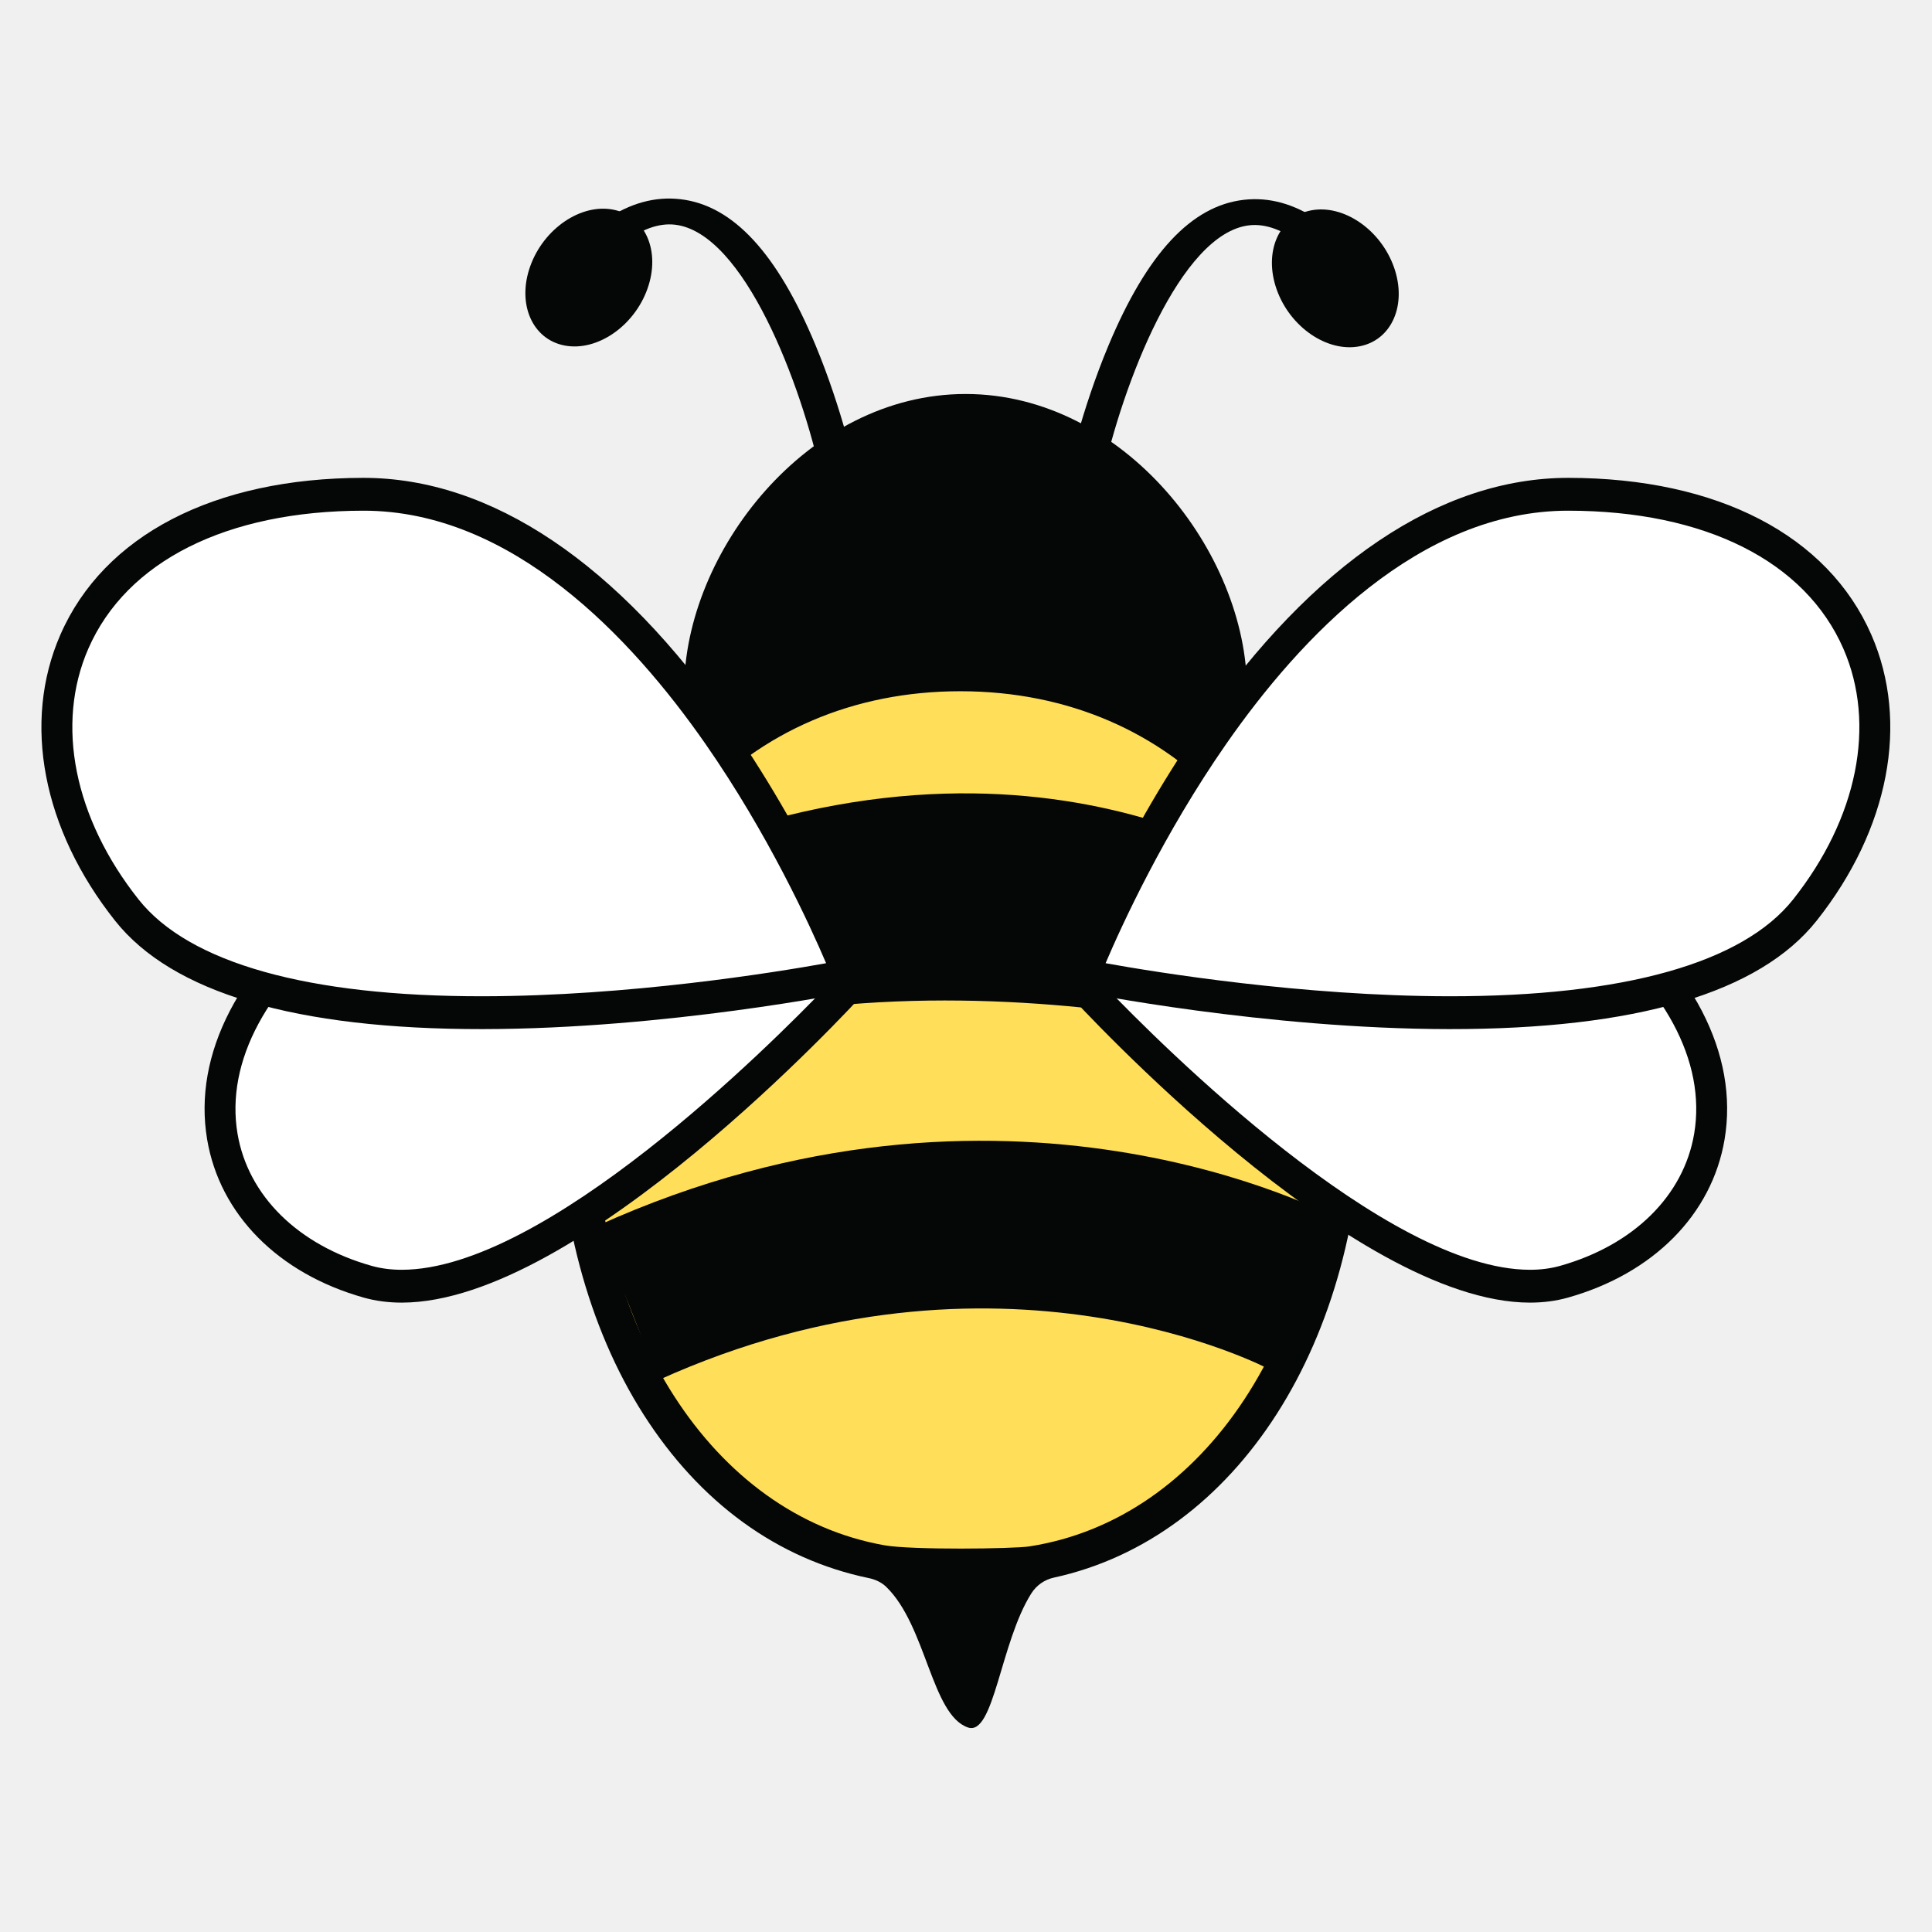
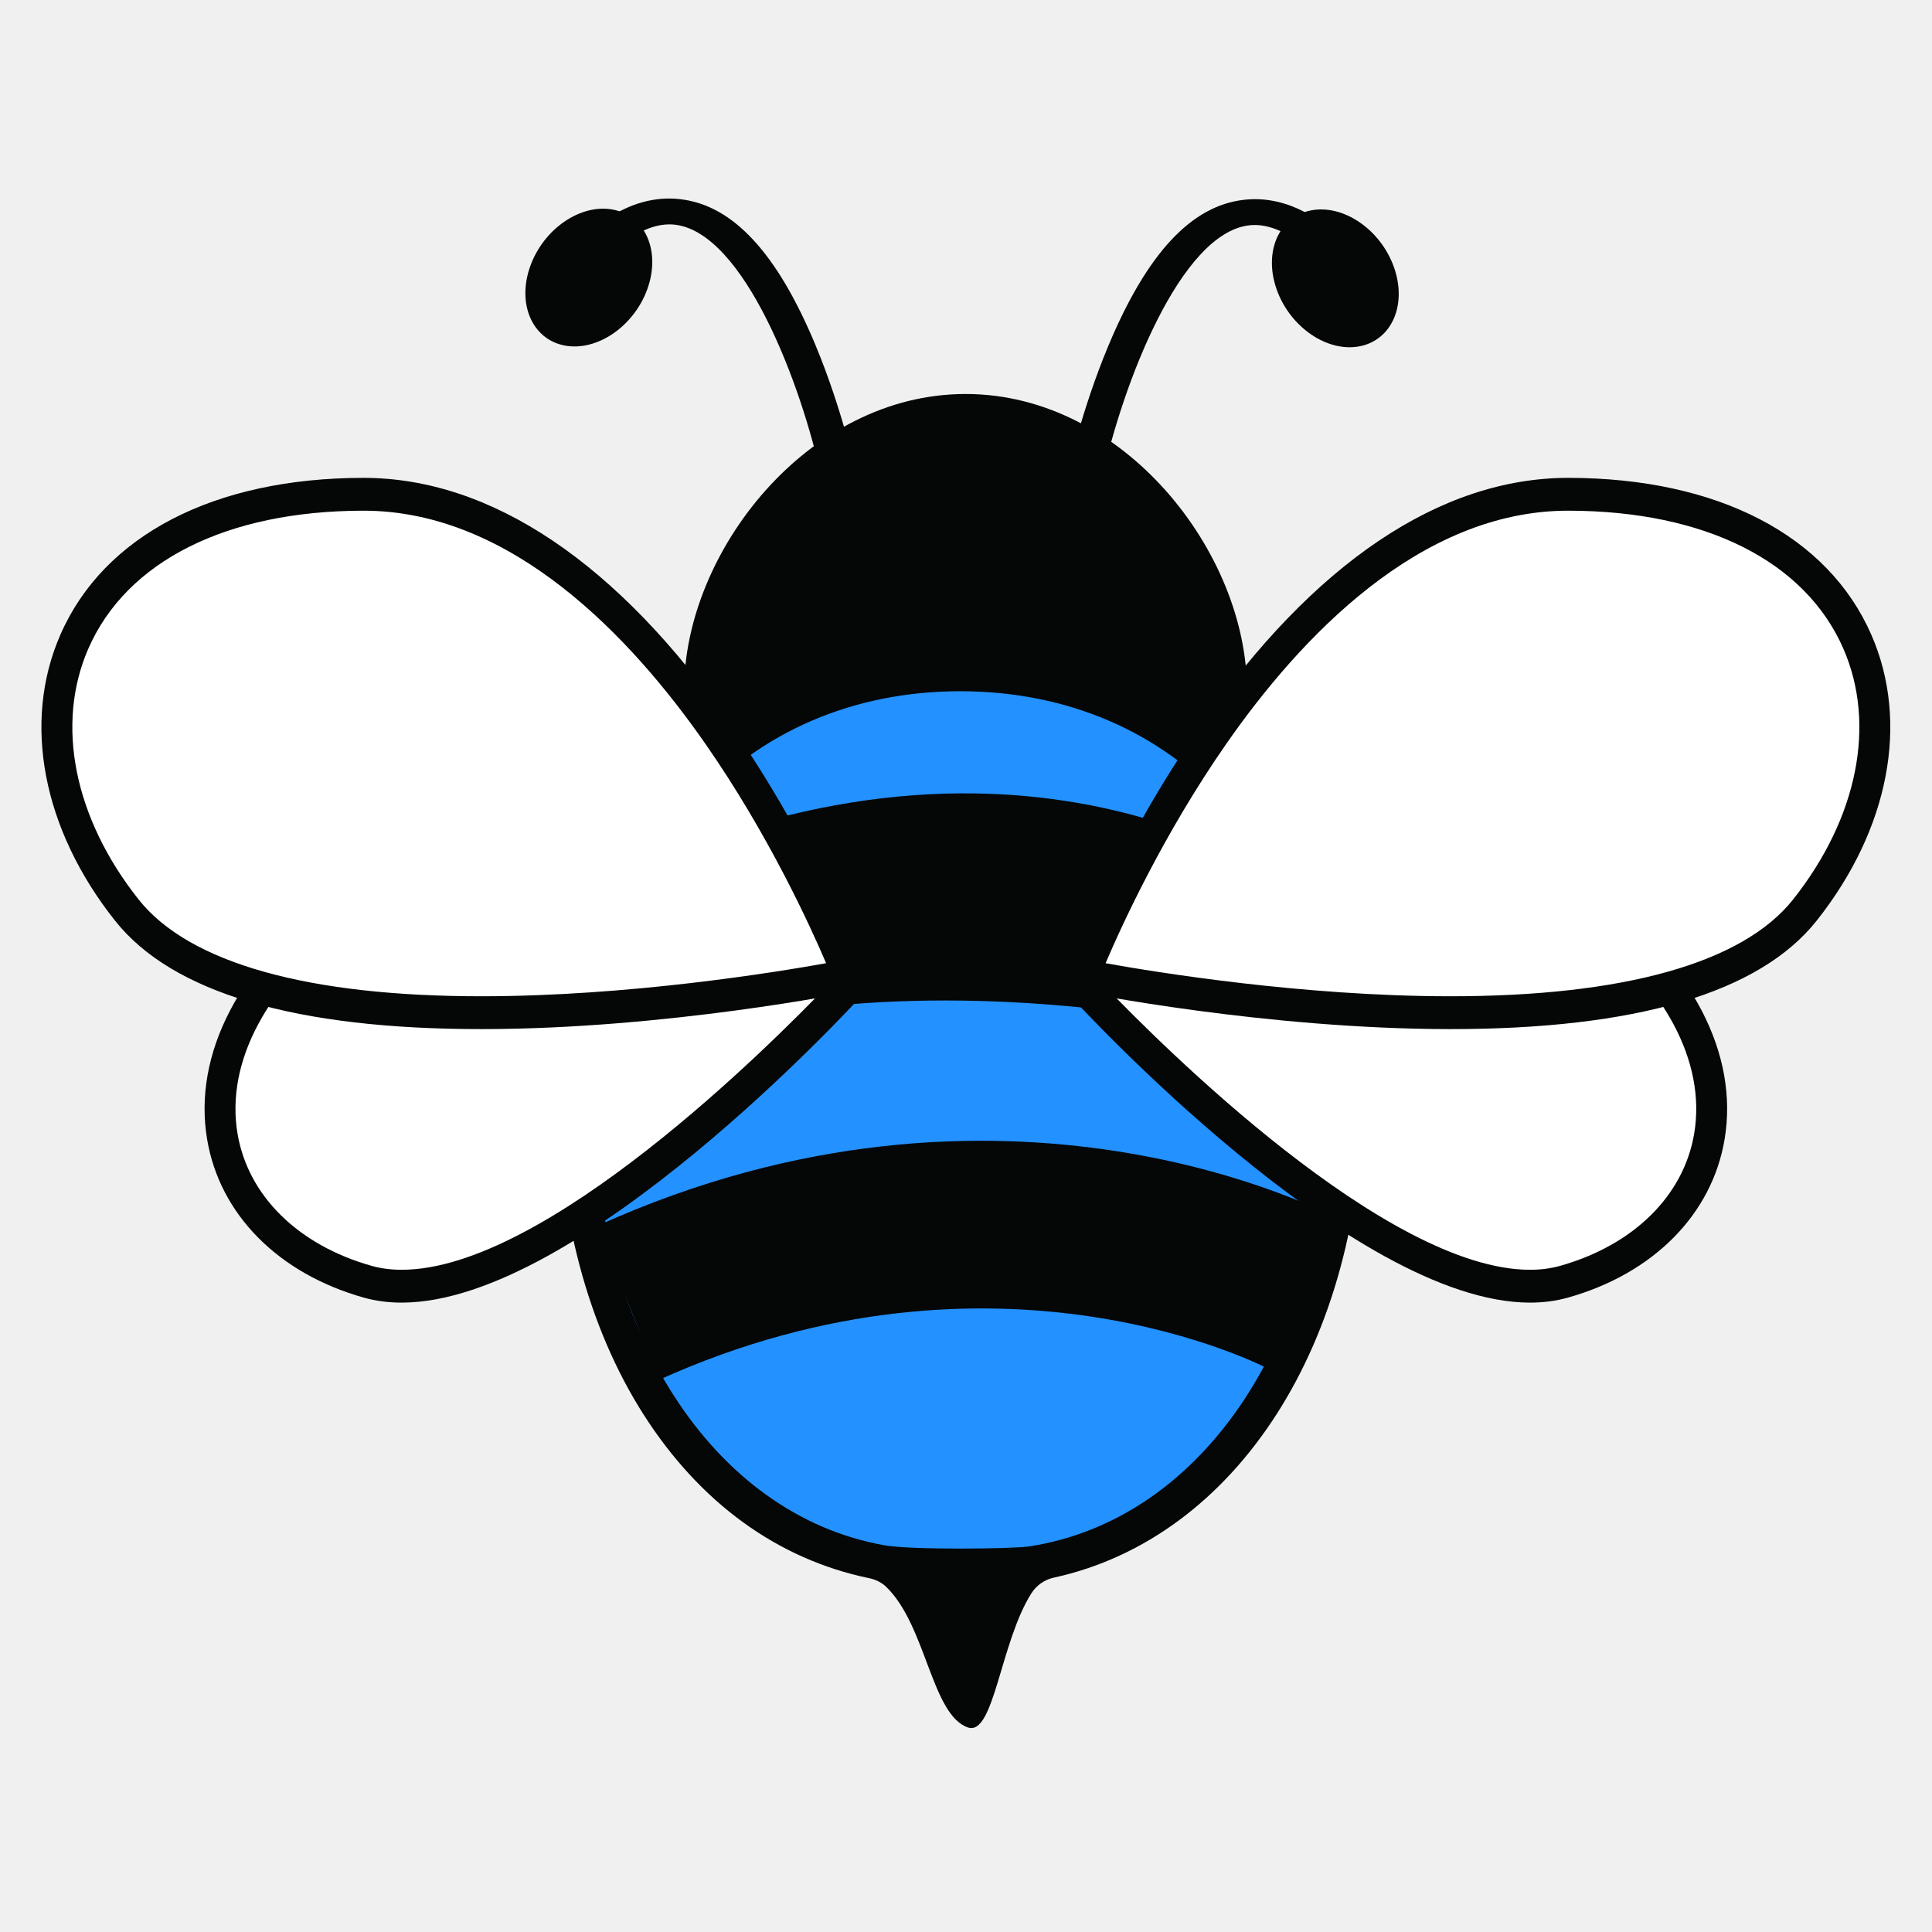
- <svg xmlns="http://www.w3.org/2000/svg" width="1080" zoomAndPan="magnify" viewBox="0 0 810 810" height="1080" preserveAspectRatio="xMidYMid meet" version="1.0">
+ <svg xmlns="http://www.w3.org/2000/svg" version="1.1" id="EntitySVG" viewBox="0 0 810 810">
  <defs>
    <clipPath id="3764e17c45">
      <path d="M 233.098 275 L 571.664 275 L 571.664 724.5 L 233.098 724.5 Z M 233.098 275 " clip-rule="nonzero" />
    </clipPath>
    <clipPath id="f148a4e084">
      <path d="M 445 200 L 792.52 200 L 792.52 432 L 445 432 Z M 445 200 " clip-rule="nonzero" />
    </clipPath>
  </defs>
  <path fill="#050606" d="M 515.418 289.273 C 515.473 234.68 466.016 172.539 404.934 172.48 C 343.848 172.41 294.262 234.449 294.207 289.039 C 294.148 343.641 343.711 298.82 404.801 298.883 C 465.887 298.945 515.355 343.875 515.418 289.273 " fill-opacity="1" fill-rule="nonzero" />
  <path fill="#050606" d="M 466.625 302.68 C 478.566 306.086 488.867 309.027 496.195 309.031 C 501.465 309.039 508.023 309.043 508.043 289.27 C 508.098 239.719 462.109 179.828 404.922 179.77 C 347.738 179.707 301.629 239.504 301.582 289.055 C 301.555 308.828 308.121 308.836 313.387 308.84 C 320.711 308.848 331.02 305.926 342.965 302.547 C 360.238 297.652 381.738 291.57 404.805 291.594 C 427.871 291.613 449.359 297.75 466.625 302.68 Z M 286.828 289.035 C 286.891 231.703 338.496 165.117 404.941 165.184 C 471.379 165.258 522.848 231.949 522.793 289.281 C 522.77 312.082 513.812 323.637 496.184 323.617 C 486.777 323.609 475.543 320.398 462.535 316.691 C 445.312 311.777 425.781 306.195 404.793 306.18 C 383.805 306.152 364.262 311.691 347.027 316.566 C 334.012 320.254 322.773 323.438 313.367 323.426 C 295.73 323.406 286.805 311.836 286.828 289.035 " fill-opacity="1" fill-rule="nonzero" />
-   <path fill="#ffde59" d="M 403.188 275.668 C 492.324 275.758 564.523 341.922 564.406 451.738 C 564.301 553.043 512.551 636.598 433.039 648.875 C 426.352 649.906 377.426 649.703 369.898 648.371 C 291.695 634.5 241.496 551.574 241.598 451.406 C 241.715 341.586 314.043 275.57 403.188 275.668 " fill-opacity="1" fill-rule="nonzero" />
+   <path fill="#2391ff" d="M 403.188 275.668 C 492.324 275.758 564.523 341.922 564.406 451.738 C 564.301 553.043 512.551 636.598 433.039 648.875 C 426.352 649.906 377.426 649.703 369.898 648.371 C 291.695 634.5 241.496 551.574 241.598 451.406 C 241.715 341.586 314.043 275.57 403.188 275.668 " fill-opacity="1" fill-rule="nonzero" />
  <g clip-path="url(#3764e17c45)">
    <path fill="#050606" d="M 248.582 458.172 C 248.477 557.078 298.734 635.082 370.793 647.867 C 382.262 649.902 424.875 649.371 431.52 648.344 C 505.082 636.988 556.539 558.918 556.645 458.492 C 556.742 359.266 493.477 289.895 402.789 289.805 C 312.098 289.703 248.688 358.945 248.582 458.172 Z M 371.559 665.309 C 369.562 663.379 366.988 662.191 364.27 661.633 C 326.012 653.695 293.41 630.027 269.777 592.973 C 246.547 556.543 233.781 508.668 233.832 458.152 C 233.891 403.75 251 357.344 283.316 323.949 C 313.875 292.367 356.309 275.004 402.801 275.051 C 449.293 275.102 491.691 292.559 522.184 324.203 C 554.43 357.664 571.441 404.105 571.387 458.508 C 571.277 562.754 518.414 644.77 441.816 661.43 C 437.91 662.277 434.523 664.664 432.387 668.043 C 419.371 688.613 416.734 728.027 405.801 724.246 C 390.523 718.961 388.387 681.613 371.559 665.309 " fill-opacity="1" fill-rule="nonzero" />
  </g>
  <path fill="#050606" d="M 276.102 578.59 C 418.715 514 531.422 573.648 532.547 574.258 L 562.211 511.609 C 556.52 508.52 420.934 436.727 250.598 513.879 L 276.102 578.59 " fill-opacity="1" fill-rule="nonzero" />
  <path fill="#050606" d="M 236.684 450.605 C 379.301 385.098 563.293 443.176 564.414 443.797 L 546.465 373.656 C 540.773 370.516 431.691 287.965 261.352 366.203 L 236.684 450.605 " fill-opacity="1" fill-rule="nonzero" />
  <path fill="#050606" d="M 344.496 200.762 L 359.07 199.098 C 358.836 198 353.227 171.934 341.926 144.754 C 325.836 106.074 307.289 86.039 285.219 83.512 C 264.039 81.09 243.512 94.93 222.457 125.832 L 235.652 130.68 C 252.969 105.258 269.293 92.648 282.953 94.203 C 311.957 97.523 336.094 161.328 344.496 200.762 " fill-opacity="1" fill-rule="nonzero" />
  <path fill="#050606" d="M 222.297 111.629 C 216.676 127.359 223.109 142.234 236.68 144.855 C 250.246 147.469 265.805 136.84 271.434 121.109 C 277.055 105.375 270.621 90.5 257.051 87.887 C 243.48 85.266 227.918 95.895 222.297 111.629 " fill-opacity="1" fill-rule="nonzero" />
  <path fill="#050606" d="M 462.023 200.887 L 447.457 199.188 C 447.699 198.094 453.355 172.035 464.719 144.883 C 480.891 106.234 499.48 86.242 521.551 83.766 C 542.734 81.379 563.238 95.27 584.227 126.207 L 571.023 131.023 C 553.758 105.57 537.457 92.93 523.801 94.457 C 494.785 97.715 470.512 161.461 462.023 200.887 " fill-opacity="1" fill-rule="nonzero" />
  <path fill="#050606" d="M 584.418 112.004 C 590.008 127.746 583.535 142.609 569.969 145.199 C 556.391 147.789 540.852 137.129 535.262 121.387 C 529.672 105.641 536.141 90.777 549.711 88.195 C 563.285 85.598 578.824 96.266 584.418 112.004 " fill-opacity="1" fill-rule="nonzero" />
  <path fill="#ffffff" d="M 452.496 411.832 C 452.496 411.832 585.898 320.332 665.723 379.977 C 745.535 439.625 726.223 517.543 655.684 537.383 C 585.141 557.227 452.496 411.832 452.496 411.832 " fill-opacity="1" fill-rule="nonzero" />
  <path fill="#050606" d="M 462.93 413.18 C 487.078 438.371 581.188 532.293 641.395 532.363 C 645.918 532.367 650.16 531.816 654.031 530.73 C 684.879 522.051 705.91 501.316 710.297 475.266 C 715.383 445.027 697.777 412.344 661.996 385.609 C 645.215 373.066 624.383 366.695 600.07 366.672 C 543.492 366.609 483.031 400.762 462.93 413.18 Z M 447.852 416.625 L 442.352 410.598 L 448.988 406.043 C 452.156 403.875 527.418 352.824 600.082 352.902 C 627.105 352.93 650.438 360.145 669.445 374.34 C 709.516 404.293 729.051 441.957 723.043 477.688 C 717.746 509.152 693.184 533.957 657.332 544.039 C 652.387 545.434 647.02 546.137 641.383 546.129 C 641.379 546.129 641.383 546.129 641.383 546.129 C 566.781 546.047 452.668 421.91 447.852 416.625 " fill-opacity="1" fill-rule="nonzero" />
  <path fill="#ffffff" d="M 454.305 409.082 C 454.305 409.082 531.559 207.129 657.551 207.227 C 783.547 207.332 817.453 304.941 756.703 381.555 C 695.953 458.176 454.305 409.082 454.305 409.082 " fill-opacity="1" fill-rule="nonzero" />
  <g clip-path="url(#f148a4e084)">
    <path fill="#050606" d="M 514.039 311.984 C 487.828 349.668 470.359 387.801 463.523 403.832 C 484.949 407.68 546.086 417.621 607.516 417.688 C 607.52 417.688 607.527 417.688 607.527 417.688 C 680.777 417.762 730.652 403.73 751.754 377.121 C 778.809 343.008 786.695 303.691 772.848 271.969 C 756.832 235.258 714.824 214.172 657.543 214.109 C 595.242 214.066 545.117 267.309 514.039 311.984 Z M 453.086 415.844 L 445.328 414.273 L 448.309 406.488 C 449.105 404.395 468.328 354.621 503.473 304.031 C 550.621 236.156 603.902 200.301 657.621 200.344 C 720.082 200.414 766.363 224.41 784.59 266.176 C 800.609 302.883 792.035 347.676 761.648 385.996 C 737.664 416.242 685.809 431.535 607.516 431.457 C 607.508 431.457 607.516 431.457 607.504 431.457 C 530.402 431.375 453.848 416.004 453.086 415.844 " fill-opacity="1" fill-rule="nonzero" />
  </g>
  <path fill="#ffffff" d="M 357.379 411.832 C 357.379 411.832 223.977 320.332 144.156 379.977 C 64.336 439.625 83.652 517.543 154.195 537.383 C 224.738 557.227 357.379 411.832 357.379 411.832 " fill-opacity="1" fill-rule="nonzero" />
  <path fill="#050606" d="M 209.809 366.672 C 185.5 366.695 164.66 373.066 147.879 385.609 C 112.098 412.344 94.492 445.027 99.578 475.266 C 103.965 501.316 124.996 522.051 155.852 530.73 C 159.715 531.816 163.965 532.367 168.48 532.363 C 228.695 532.293 322.797 438.371 346.945 413.18 C 326.844 400.762 266.391 366.609 209.809 366.672 Z M 168.496 546.129 C 168.492 546.129 168.496 546.129 168.492 546.129 C 162.855 546.137 157.488 545.434 152.543 544.039 C 116.691 533.957 92.129 509.152 86.84 477.688 C 80.824 441.957 100.367 404.293 140.43 374.34 C 159.438 360.145 182.77 352.93 209.793 352.902 C 282.457 352.824 357.719 403.875 360.887 406.043 L 367.523 410.598 L 362.027 416.625 C 357.207 421.91 243.094 546.047 168.496 546.129 " fill-opacity="1" fill-rule="nonzero" />
  <path fill="#ffffff" d="M 355.578 409.082 C 355.578 409.082 278.316 207.129 152.324 207.227 C 26.328 207.332 -7.578 304.941 53.172 381.555 C 113.93 458.176 355.578 409.082 355.578 409.082 " fill-opacity="1" fill-rule="nonzero" />
  <path fill="#050606" d="M 152.332 214.109 C 95.051 214.172 53.043 235.258 37.027 271.969 C 23.188 303.691 31.066 343.008 58.117 377.121 C 79.223 403.73 129.098 417.762 202.348 417.688 C 202.348 417.688 202.355 417.688 202.359 417.688 C 263.785 417.621 324.93 407.68 346.348 403.832 C 339.516 387.801 322.047 349.668 295.836 311.984 C 264.758 267.309 214.637 214.066 152.332 214.109 Z M 202.371 431.457 C 202.367 431.457 202.367 431.457 202.359 431.457 C 124.066 431.535 72.211 416.242 48.227 385.996 C 17.84 347.676 9.266 302.883 25.285 266.176 C 43.508 224.41 89.793 200.414 152.258 200.344 C 205.973 200.301 259.254 236.156 306.402 304.031 C 341.547 354.621 360.77 404.395 361.574 406.488 L 364.547 414.273 L 356.793 415.844 C 356.027 416.004 279.473 431.375 202.371 431.457 " fill-opacity="1" fill-rule="nonzero" />
</svg>
